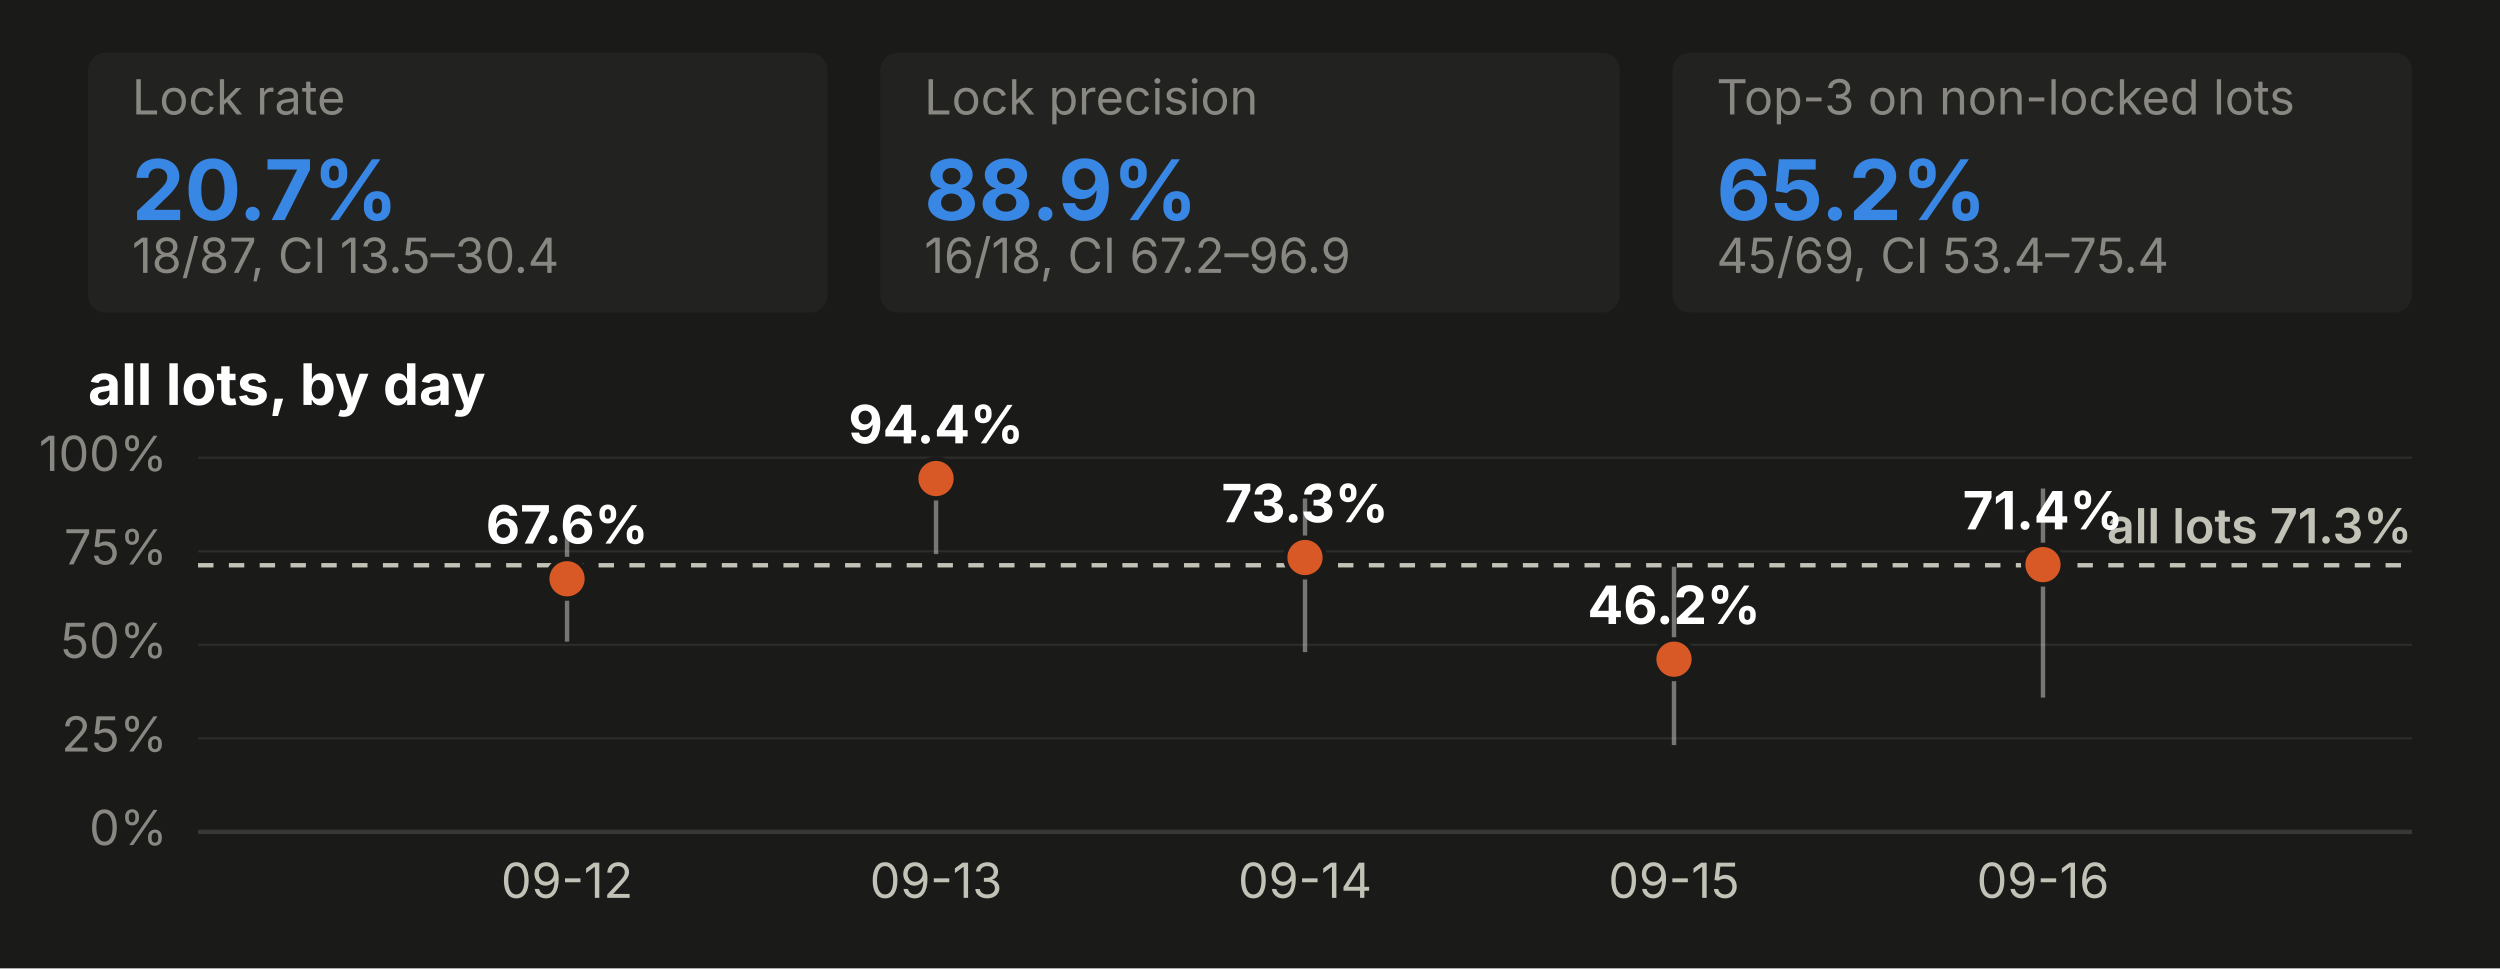
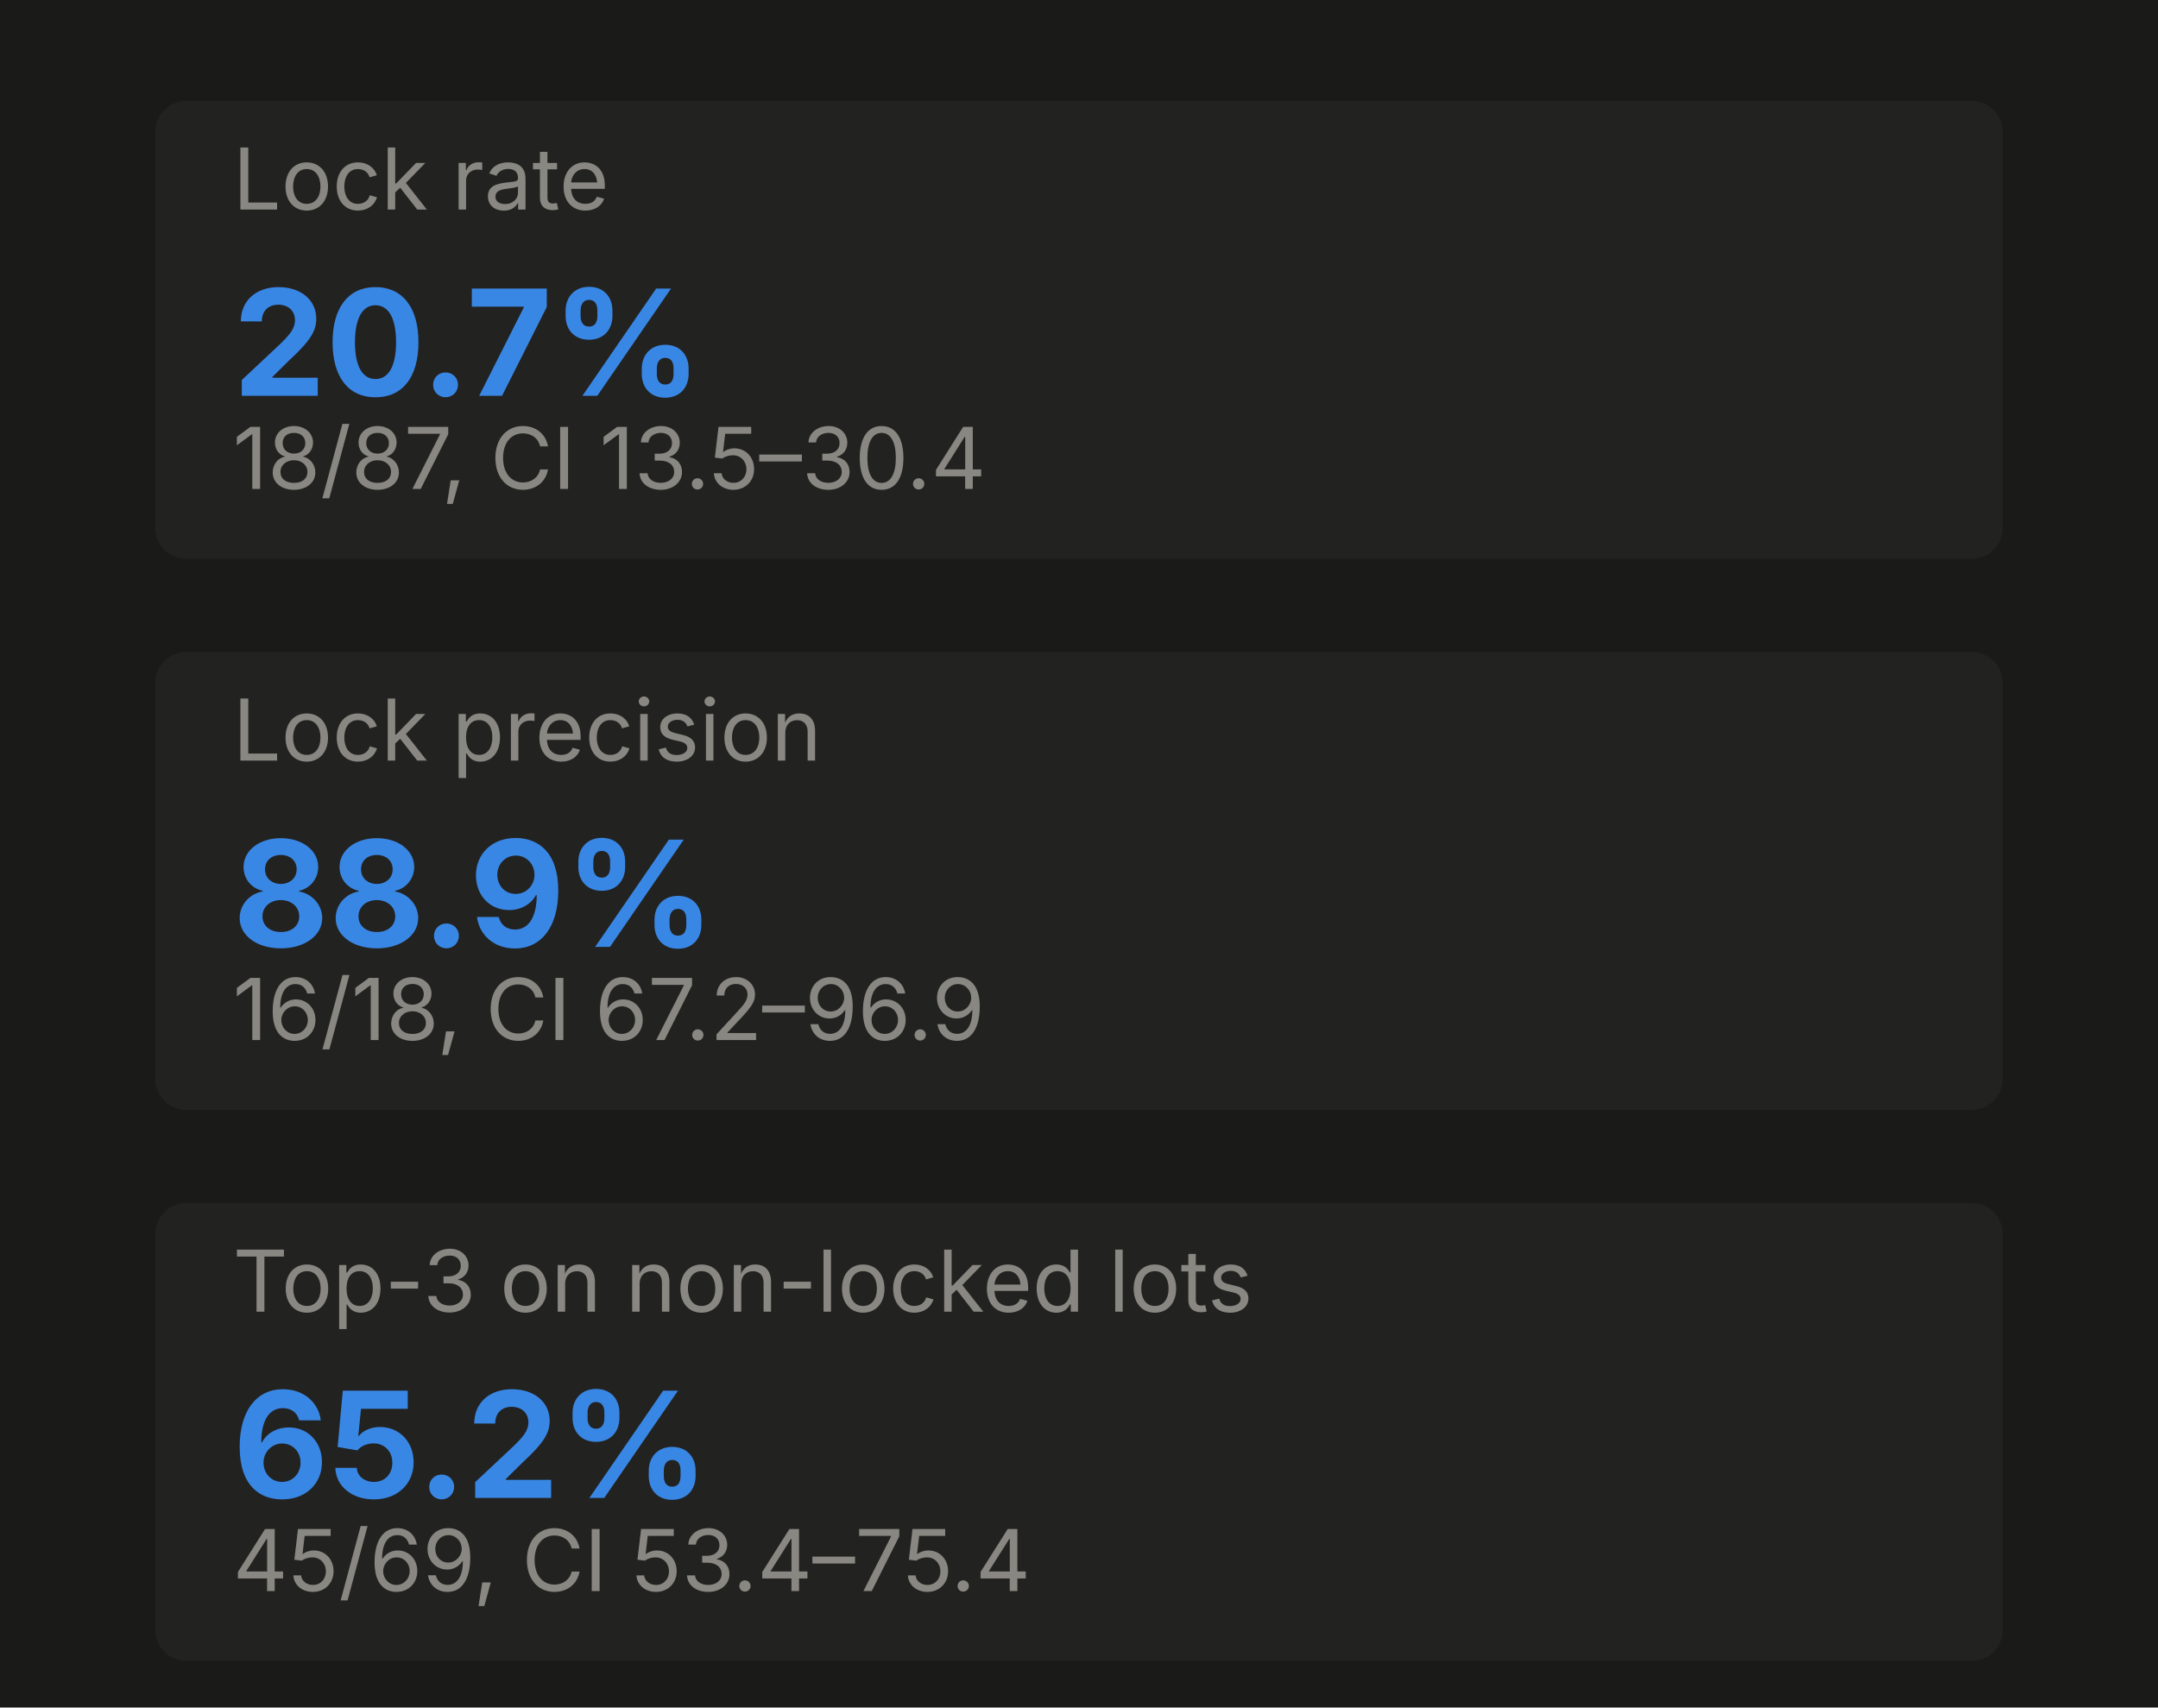
- <svg xmlns="http://www.w3.org/2000/svg" viewBox="0 0 1136 440" width="1136" height="440" font-family="system-ui, -apple-system, &quot;Segoe UI&quot;, sans-serif">
-   <rect x="0" y="0" width="1136" height="440" fill="#1a1a19" />
-   <rect x="40" y="24" width="336" height="118" rx="8" fill="#2c2c2a" opacity="0.45" />
-   <text x="60" y="52" fill="#898781" font-size="22">
-     <tspan x="60" y="52">Lock rate</tspan>
+ <svg xmlns="http://www.w3.org/2000/svg" viewBox="0 0 556 440" width="556" height="440" font-family="system-ui, -apple-system, &quot;Segoe UI&quot;, sans-serif">
+   <rect x="0" y="0" width="556" height="440" fill="#1a1a19" />
+   <rect x="40" y="26" width="476" height="118" rx="8" fill="#2c2c2a" opacity="0.45" />
+   <text x="60" y="54" fill="#898781" font-size="22">
+     <tspan x="60" y="54">Lock rate</tspan>
  </text>
-   <text x="60" y="100" fill="#3987e5" font-size="38" font-weight="700">20.7%</text>
-   <text x="60" y="124" fill="#898781" font-size="22">18/87, CI 13.5–30.4</text>
-   <rect x="400" y="24" width="336" height="118" rx="8" fill="#2c2c2a" opacity="0.45" />
-   <text x="420" y="52" fill="#898781" font-size="22">
-     <tspan x="420" y="52">Lock precision</tspan>
+   <text x="60" y="102" fill="#3987e5" font-size="38" font-weight="700">20.7%</text>
+   <text x="60" y="126" fill="#898781" font-size="22">18/87, CI 13.5–30.4</text>
+   <rect x="40" y="168" width="476" height="118" rx="8" fill="#2c2c2a" opacity="0.45" />
+   <text x="60" y="196" fill="#898781" font-size="22">
+     <tspan x="60" y="196">Lock precision</tspan>
  </text>
-   <text x="420" y="100" fill="#3987e5" font-size="38" font-weight="700">88.9%</text>
-   <text x="420" y="124" fill="#898781" font-size="22">16/18, CI 67.2–96.9</text>
-   <rect x="760" y="24" width="336" height="118" rx="8" fill="#2c2c2a" opacity="0.45" />
-   <text x="780" y="52" fill="#898781" font-size="22">
-     <tspan x="780" y="52">Top-3 on non-locked lots</tspan>
+   <text x="60" y="244" fill="#3987e5" font-size="38" font-weight="700">88.9%</text>
+   <text x="60" y="268" fill="#898781" font-size="22">16/18, CI 67.2–96.9</text>
+   <rect x="40" y="310" width="476" height="118" rx="8" fill="#2c2c2a" opacity="0.45" />
+   <text x="60" y="338" fill="#898781" font-size="22">
+     <tspan x="60" y="338">Top-3 on non-locked lots</tspan>
  </text>
-   <text x="780" y="100" fill="#3987e5" font-size="38" font-weight="700">65.2%</text>
-   <text x="780" y="124" fill="#898781" font-size="22">45/69, CI 53.4–75.4</text>
-   <text x="40" y="184" fill="#ffffff" font-size="26" font-weight="700">all lots, by day</text>
-   <line x1="90" y1="378" x2="1096" y2="378" stroke="#2c2c2a" stroke-width="1" />
-   <text x="76" y="384" text-anchor="end" fill="#898781" font-size="22">0%</text>
-   <line x1="90" y1="335.5" x2="1096" y2="335.5" stroke="#2c2c2a" stroke-width="1" />
-   <text x="76" y="341.5" text-anchor="end" fill="#898781" font-size="22">25%</text>
-   <line x1="90" y1="293" x2="1096" y2="293" stroke="#2c2c2a" stroke-width="1" />
-   <text x="76" y="299" text-anchor="end" fill="#898781" font-size="22">50%</text>
-   <line x1="90" y1="250.5" x2="1096" y2="250.5" stroke="#2c2c2a" stroke-width="1" />
-   <text x="76" y="256.5" text-anchor="end" fill="#898781" font-size="22">75%</text>
-   <line x1="90" y1="208" x2="1096" y2="208" stroke="#2c2c2a" stroke-width="1" />
-   <text x="76" y="214" text-anchor="end" fill="#898781" font-size="22">100%</text>
-   <line x1="90" y1="256.851" x2="1096" y2="256.851" stroke="#c3c2b7" stroke-width="2" stroke-dasharray="7,7" />
-   <text x="1096" y="246.851" text-anchor="end" fill="#c3c2b7" font-size="22" font-weight="600">all lots 71.3%</text>
-   <line x1="257.667" y1="291.568" x2="257.667" y2="240.523" stroke="#ffffff" stroke-width="2" opacity="0.4" />
-   <circle cx="257.667" cy="263" r="9" fill="#d95926" stroke="#1a1a19" stroke-width="2" />
-   <text x="257.667" y="247" text-anchor="middle" fill="#ffffff" font-size="24" font-weight="700">67.6%</text>
-   <text x="257.667" y="408" text-anchor="middle" fill="#c3c2b7" font-size="22">09-12</text>
-   <line x1="425.333" y1="251.788" x2="425.333" y2="209.679" stroke="#ffffff" stroke-width="2" opacity="0.4" />
-   <circle cx="425.333" cy="217.444" r="9" fill="#d95926" stroke="#1a1a19" stroke-width="2" />
-   <text x="425.333" y="201.444" text-anchor="middle" fill="#ffffff" font-size="24" font-weight="700">94.4%</text>
-   <text x="425.333" y="408" text-anchor="middle" fill="#c3c2b7" font-size="22">09-13</text>
-   <line x1="593" y1="296.317" x2="593" y2="226.525" stroke="#ffffff" stroke-width="2" opacity="0.4" />
-   <circle cx="593" cy="253.333" r="9" fill="#d95926" stroke="#1a1a19" stroke-width="2" />
-   <text x="593" y="237.333" text-anchor="middle" fill="#ffffff" font-size="24" font-weight="700">73.3%</text>
-   <text x="593" y="408" text-anchor="middle" fill="#c3c2b7" font-size="22">09-14</text>
-   <line x1="760.667" y1="338.55" x2="760.667" y2="257.544" stroke="#ffffff" stroke-width="2" opacity="0.4" />
-   <circle cx="760.667" cy="299.538" r="9" fill="#d95926" stroke="#1a1a19" stroke-width="2" />
-   <text x="760.667" y="283.538" text-anchor="middle" fill="#ffffff" font-size="24" font-weight="700">46.2%</text>
-   <text x="760.667" y="408" text-anchor="middle" fill="#c3c2b7" font-size="22">09-15</text>
-   <line x1="928.333" y1="316.982" x2="928.333" y2="221.977" stroke="#ffffff" stroke-width="2" opacity="0.4" />
-   <circle cx="928.333" cy="256.571" r="9" fill="#d95926" stroke="#1a1a19" stroke-width="2" />
-   <text x="928.333" y="240.571" text-anchor="middle" fill="#ffffff" font-size="24" font-weight="700">71.4%</text>
-   <text x="928.333" y="408" text-anchor="middle" fill="#c3c2b7" font-size="22">09-16</text>
-   <line x1="90" y1="378" x2="1096" y2="378" stroke="#383835" stroke-width="2" />
+   <text x="60" y="386" fill="#3987e5" font-size="38" font-weight="700">65.2%</text>
+   <text x="60" y="410" fill="#898781" font-size="22">45/69, CI 53.4–75.4</text>
</svg>
